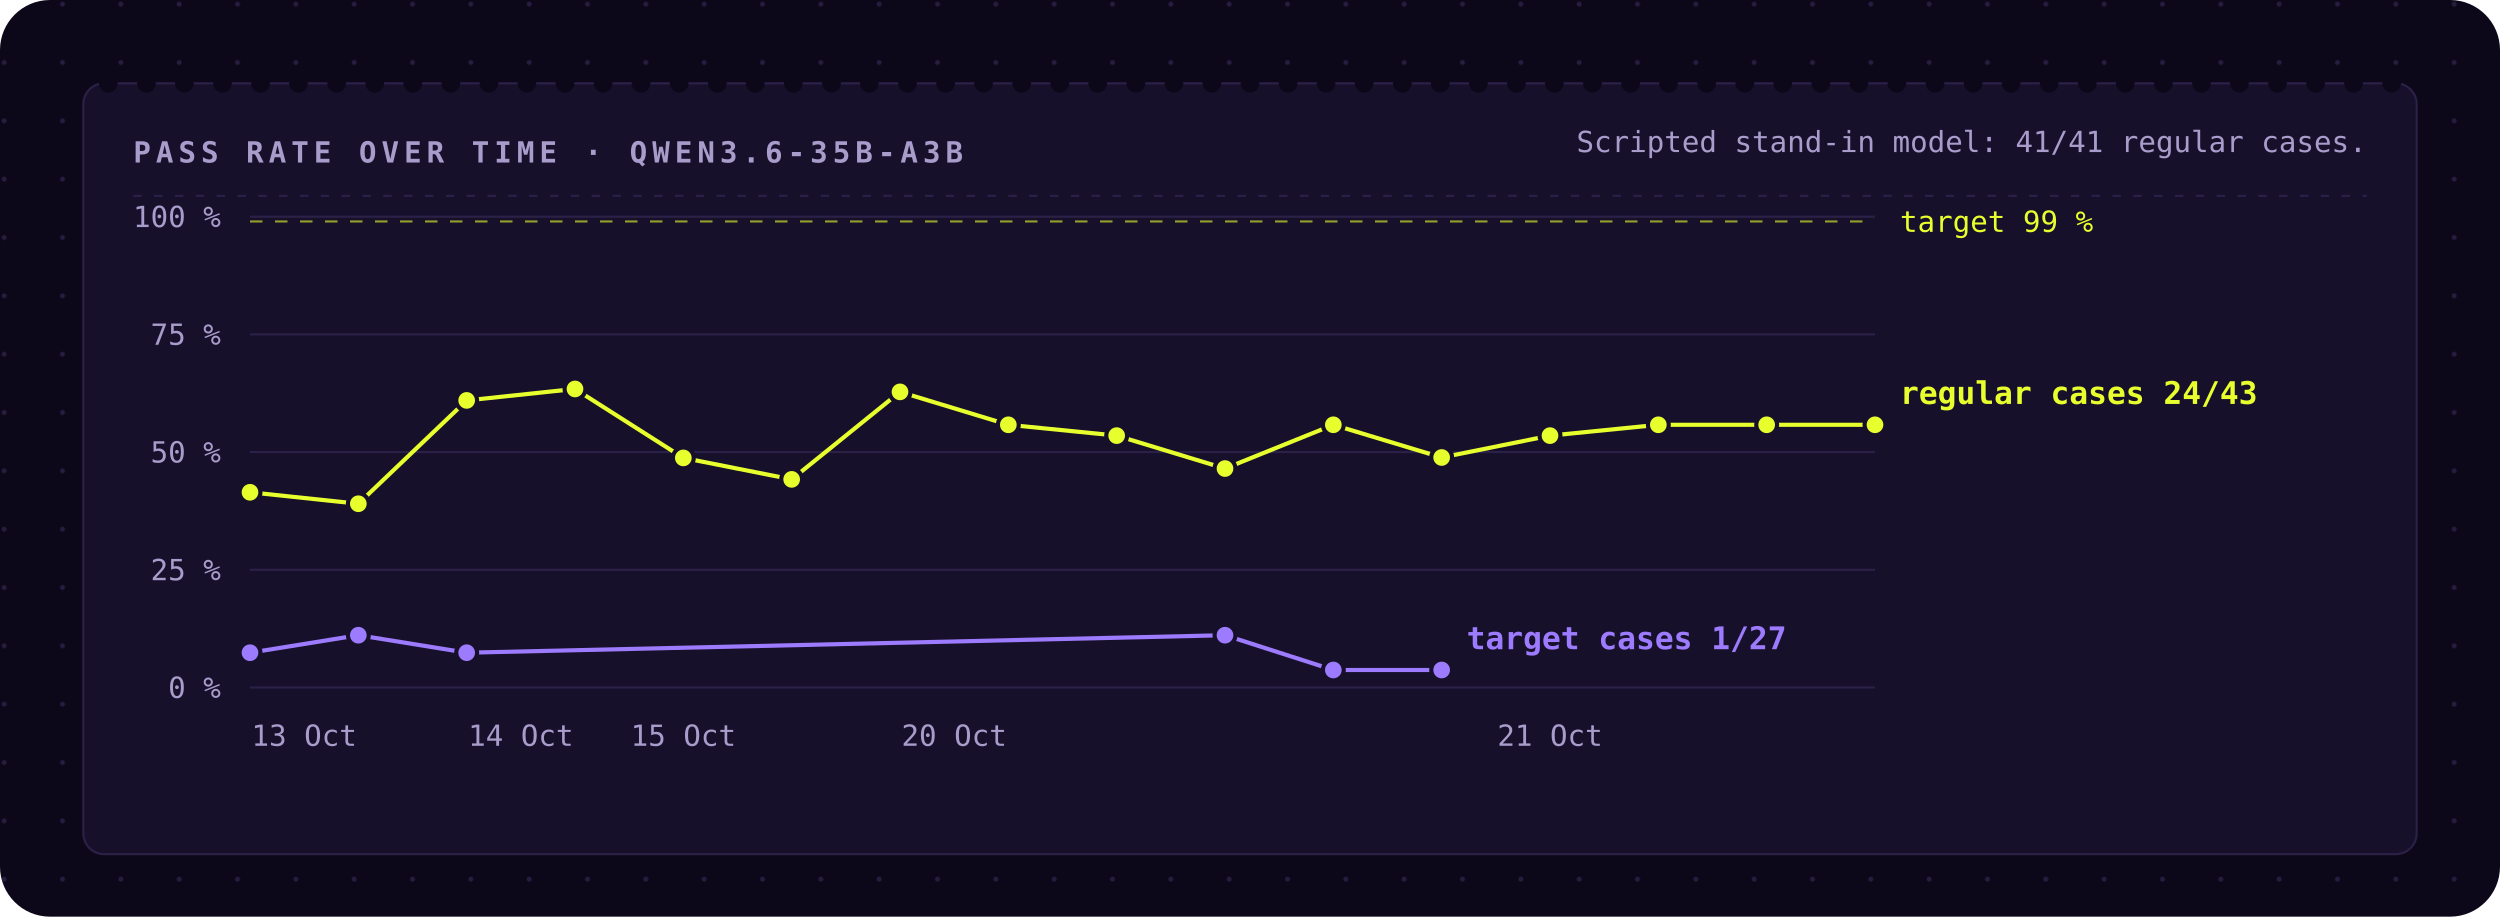
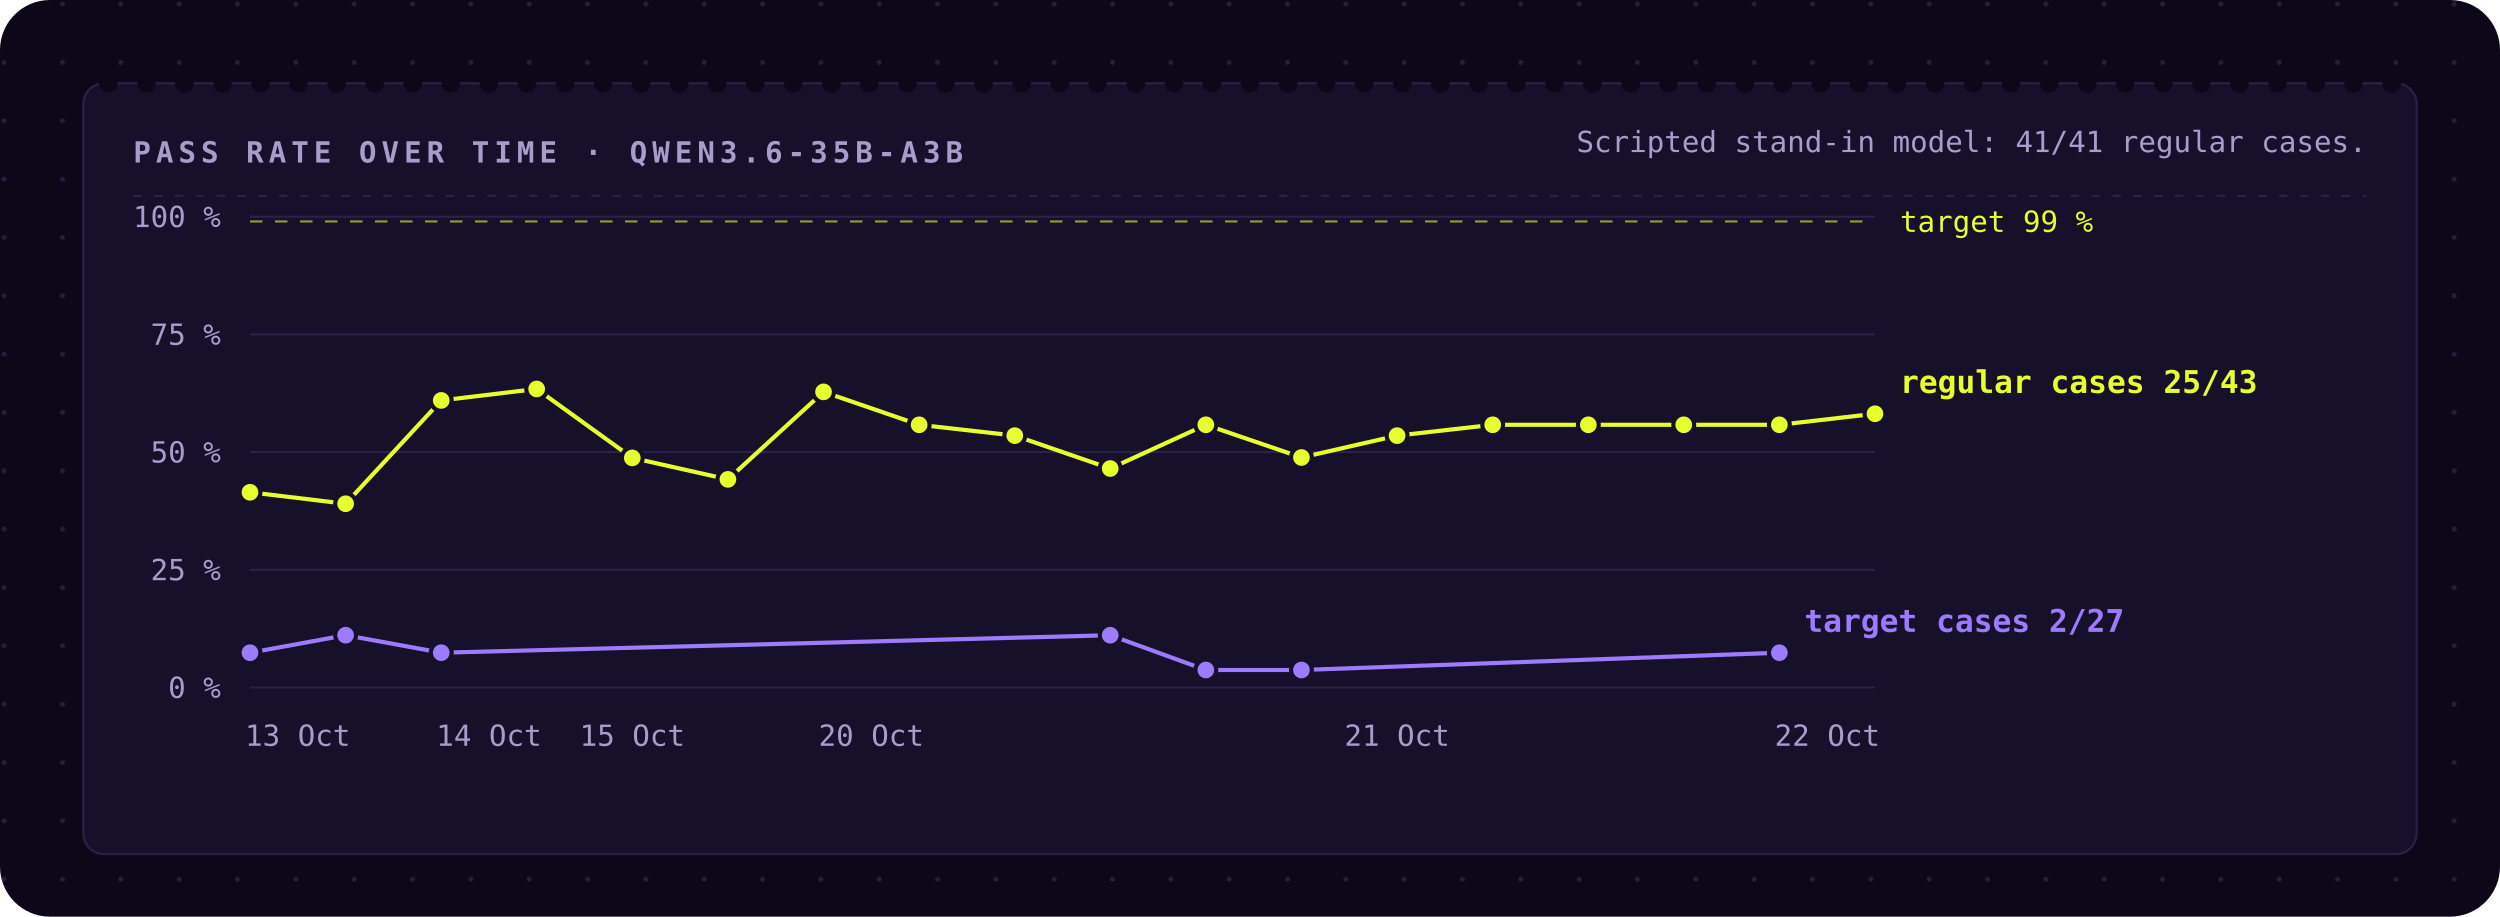
<svg xmlns="http://www.w3.org/2000/svg" width="1200" height="440" viewBox="0 0 1200 440" role="img" aria-labelledby="t d">
  <style>text{font-family:ui-monospace, 'JetBrains Mono', 'SF Mono', Menlo, Consolas, 'DejaVu Sans Mono', monospace}</style>
  <defs>
    <filter id="glow" filterUnits="userSpaceOnUse" x="0" y="0" width="1200" height="440">
      <feGaussianBlur stdDeviation="6" />
    </filter>
    <filter id="soft" filterUnits="userSpaceOnUse" x="0" y="0" width="1200" height="440">
      <feGaussianBlur stdDeviation="2.2" />
    </filter>
  </defs>
  <rect width="1200" height="440" rx="24" fill="#0D0819" />
  <pattern id="dots" width="28" height="28" patternUnits="userSpaceOnUse">
    <circle cx="2" cy="2" r="1.2" fill="#2B2148" />
  </pattern>
  <rect width="1200" height="440" rx="24" fill="url(#dots)" opacity="0.8" />
  <rect x="40" y="40" width="1120" height="370" rx="10" fill="#17102B" stroke="#2B2148" />
  <circle cx="52" cy="40" r="4.5" fill="#0D0819" />
  <circle cx="70.3" cy="40" r="4.5" fill="#0D0819" />
  <circle cx="88.5" cy="40" r="4.5" fill="#0D0819" />
  <circle cx="106.8" cy="40" r="4.5" fill="#0D0819" />
  <circle cx="125.1" cy="40" r="4.5" fill="#0D0819" />
  <circle cx="143.3" cy="40" r="4.5" fill="#0D0819" />
  <circle cx="161.6" cy="40" r="4.5" fill="#0D0819" />
  <circle cx="179.9" cy="40" r="4.5" fill="#0D0819" />
  <circle cx="198.1" cy="40" r="4.5" fill="#0D0819" />
  <circle cx="216.4" cy="40" r="4.5" fill="#0D0819" />
  <circle cx="234.7" cy="40" r="4.5" fill="#0D0819" />
  <circle cx="252.9" cy="40" r="4.5" fill="#0D0819" />
  <circle cx="271.2" cy="40" r="4.5" fill="#0D0819" />
  <circle cx="289.5" cy="40" r="4.5" fill="#0D0819" />
  <circle cx="307.7" cy="40" r="4.5" fill="#0D0819" />
  <circle cx="326" cy="40" r="4.5" fill="#0D0819" />
  <circle cx="344.3" cy="40" r="4.5" fill="#0D0819" />
  <circle cx="362.5" cy="40" r="4.5" fill="#0D0819" />
  <circle cx="380.8" cy="40" r="4.5" fill="#0D0819" />
  <circle cx="399.1" cy="40" r="4.5" fill="#0D0819" />
  <circle cx="417.3" cy="40" r="4.5" fill="#0D0819" />
  <circle cx="435.6" cy="40" r="4.5" fill="#0D0819" />
  <circle cx="453.9" cy="40" r="4.5" fill="#0D0819" />
  <circle cx="472.1" cy="40" r="4.5" fill="#0D0819" />
  <circle cx="490.4" cy="40" r="4.5" fill="#0D0819" />
  <circle cx="508.7" cy="40" r="4.5" fill="#0D0819" />
  <circle cx="526.9" cy="40" r="4.5" fill="#0D0819" />
  <circle cx="545.2" cy="40" r="4.5" fill="#0D0819" />
  <circle cx="563.5" cy="40" r="4.5" fill="#0D0819" />
  <circle cx="581.7" cy="40" r="4.5" fill="#0D0819" />
  <circle cx="600" cy="40" r="4.5" fill="#0D0819" />
  <circle cx="618.3" cy="40" r="4.5" fill="#0D0819" />
  <circle cx="636.5" cy="40" r="4.5" fill="#0D0819" />
  <circle cx="654.8" cy="40" r="4.5" fill="#0D0819" />
  <circle cx="673.1" cy="40" r="4.5" fill="#0D0819" />
  <circle cx="691.3" cy="40" r="4.5" fill="#0D0819" />
  <circle cx="709.6" cy="40" r="4.5" fill="#0D0819" />
  <circle cx="727.9" cy="40" r="4.5" fill="#0D0819" />
  <circle cx="746.1" cy="40" r="4.5" fill="#0D0819" />
  <circle cx="764.4" cy="40" r="4.5" fill="#0D0819" />
  <circle cx="782.7" cy="40" r="4.5" fill="#0D0819" />
  <circle cx="800.9" cy="40" r="4.5" fill="#0D0819" />
  <circle cx="819.2" cy="40" r="4.5" fill="#0D0819" />
  <circle cx="837.5" cy="40" r="4.5" fill="#0D0819" />
  <circle cx="855.7" cy="40" r="4.5" fill="#0D0819" />
  <circle cx="874" cy="40" r="4.5" fill="#0D0819" />
  <circle cx="892.3" cy="40" r="4.5" fill="#0D0819" />
  <circle cx="910.5" cy="40" r="4.5" fill="#0D0819" />
  <circle cx="928.8" cy="40" r="4.5" fill="#0D0819" />
  <circle cx="947.1" cy="40" r="4.5" fill="#0D0819" />
  <circle cx="965.3" cy="40" r="4.5" fill="#0D0819" />
  <circle cx="983.6" cy="40" r="4.5" fill="#0D0819" />
  <circle cx="1001.9" cy="40" r="4.5" fill="#0D0819" />
  <circle cx="1020.1" cy="40" r="4.5" fill="#0D0819" />
  <circle cx="1038.4" cy="40" r="4.5" fill="#0D0819" />
  <circle cx="1056.7" cy="40" r="4.5" fill="#0D0819" />
  <circle cx="1074.9" cy="40" r="4.5" fill="#0D0819" />
  <circle cx="1093.2" cy="40" r="4.5" fill="#0D0819" />
  <circle cx="1111.5" cy="40" r="4.5" fill="#0D0819" />
  <circle cx="1129.7" cy="40" r="4.5" fill="#0D0819" />
  <circle cx="1148" cy="40" r="4.5" fill="#0D0819" />
  <text x="64" y="78" font-size="14" fill="#A89CCB" font-weight="700" letter-spacing="2.4">PASS RATE OVER TIME · QWEN3.6-35B-A3B</text>
  <text x="1136" y="78" font-size="14" fill="#A89CCB" text-anchor="end" />
  <line x1="64" y1="94" x2="1136" y2="94" stroke="#2B2148" stroke-dasharray="4 6" />
  <line x1="120" y1="330" x2="900" y2="330" stroke="#2B2148" />
  <text x="106" y="335" font-size="14" fill="#A89CCB" text-anchor="end">0 %</text>
  <line x1="120" y1="273.5" x2="900" y2="273.5" stroke="#2B2148" />
  <text x="106" y="278.5" font-size="14" fill="#A89CCB" text-anchor="end">25 %</text>
  <line x1="120" y1="217" x2="900" y2="217" stroke="#2B2148" />
  <text x="106" y="222" font-size="14" fill="#A89CCB" text-anchor="end">50 %</text>
  <line x1="120" y1="160.5" x2="900" y2="160.5" stroke="#2B2148" />
  <text x="106" y="165.5" font-size="14" fill="#A89CCB" text-anchor="end">75 %</text>
  <line x1="120" y1="104" x2="900" y2="104" stroke="#2B2148" />
  <text x="106" y="109" font-size="14" fill="#A89CCB" text-anchor="end">100 %</text>
  <line x1="120" y1="106.3" x2="900" y2="106.3" stroke="#E8FF2E" stroke-dasharray="6 6" opacity="0.6" />
  <text x="912" y="111.3" font-size="14" fill="#E8FF2E">target 99 %</text>
-   <text x="146" y="358" font-size="14" fill="#A89CCB" text-anchor="middle">13 Oct</text>
-   <text x="250" y="358" font-size="14" fill="#A89CCB" text-anchor="middle">14 Oct</text>
-   <text x="328" y="358" font-size="14" fill="#A89CCB" text-anchor="middle">15 Oct</text>
-   <text x="458" y="358" font-size="14" fill="#A89CCB" text-anchor="middle">20 Oct</text>
-   <text x="744" y="358" font-size="14" fill="#A89CCB" text-anchor="middle">21 Oct</text>
-   <path d="M120 236.3 L172 241.8 L224 192.2 L276 186.7 L328 219.8 L380 230.1 L432 188.1 L484 203.9 L536 209.1 L588 224.9 L640 203.9 L692 219.6 L744 209.1 L796 203.9 L848 203.9 L900 203.9" fill="none" stroke="#E8FF2E" stroke-width="2" stroke-linejoin="round" />
+   <text x="142.9" y="358" font-size="14" fill="#A89CCB" text-anchor="middle">13 Oct</text>
+   <text x="234.7" y="358" font-size="14" fill="#A89CCB" text-anchor="middle">14 Oct</text>
+   <text x="303.5" y="358" font-size="14" fill="#A89CCB" text-anchor="middle">15 Oct</text>
+   <text x="418.2" y="358" font-size="14" fill="#A89CCB" text-anchor="middle">20 Oct</text>
+   <text x="670.6" y="358" font-size="14" fill="#A89CCB" text-anchor="middle">21 Oct</text>
+   <text x="877.1" y="358" font-size="14" fill="#A89CCB" text-anchor="middle">22 Oct</text>
+   <path d="M120 236.3 L165.9 241.8 L211.8 192.2 L257.6 186.7 L303.5 219.8 L349.4 230.1 L395.3 188.1 L441.2 203.9 L487.1 209.1 L532.9 224.9 L578.8 203.9 L624.7 219.6 L670.6 209.1 L716.5 203.9 L762.4 203.9 L808.2 203.9 L854.1 203.9 L900 198.6" fill="none" stroke="#E8FF2E" stroke-width="2" stroke-linejoin="round" />
  <circle cx="120" cy="236.3" r="5" fill="#E8FF2E" stroke="#17102B" stroke-width="2" />
-   <circle cx="172" cy="241.8" r="5" fill="#E8FF2E" stroke="#17102B" stroke-width="2" />
-   <circle cx="224" cy="192.2" r="5" fill="#E8FF2E" stroke="#17102B" stroke-width="2" />
-   <circle cx="276" cy="186.7" r="5" fill="#E8FF2E" stroke="#17102B" stroke-width="2" />
-   <circle cx="328" cy="219.8" r="5" fill="#E8FF2E" stroke="#17102B" stroke-width="2" />
-   <circle cx="380" cy="230.1" r="5" fill="#E8FF2E" stroke="#17102B" stroke-width="2" />
-   <circle cx="432" cy="188.1" r="5" fill="#E8FF2E" stroke="#17102B" stroke-width="2" />
-   <circle cx="484" cy="203.9" r="5" fill="#E8FF2E" stroke="#17102B" stroke-width="2" />
-   <circle cx="536" cy="209.1" r="5" fill="#E8FF2E" stroke="#17102B" stroke-width="2" />
-   <circle cx="588" cy="224.9" r="5" fill="#E8FF2E" stroke="#17102B" stroke-width="2" />
-   <circle cx="640" cy="203.9" r="5" fill="#E8FF2E" stroke="#17102B" stroke-width="2" />
-   <circle cx="692" cy="219.6" r="5" fill="#E8FF2E" stroke="#17102B" stroke-width="2" />
-   <circle cx="744" cy="209.1" r="5" fill="#E8FF2E" stroke="#17102B" stroke-width="2" />
-   <circle cx="796" cy="203.9" r="5" fill="#E8FF2E" stroke="#17102B" stroke-width="2" />
-   <circle cx="848" cy="203.9" r="5" fill="#E8FF2E" stroke="#17102B" stroke-width="2" />
-   <circle cx="900" cy="203.9" r="5" fill="#E8FF2E" stroke="#17102B" stroke-width="2" />
-   <text x="912" y="193.9" font-size="15" fill="#E8FF2E" font-weight="700">regular cases 24/43</text>
-   <path d="M120 313.3 L172 304.9 L224 313.3 L588 304.9 L640 321.6 L692 321.6" fill="none" stroke="#9D7BFF" stroke-width="2" stroke-linejoin="round" />
+   <circle cx="165.9" cy="241.8" r="5" fill="#E8FF2E" stroke="#17102B" stroke-width="2" />
+   <circle cx="211.8" cy="192.2" r="5" fill="#E8FF2E" stroke="#17102B" stroke-width="2" />
+   <circle cx="257.6" cy="186.7" r="5" fill="#E8FF2E" stroke="#17102B" stroke-width="2" />
+   <circle cx="303.5" cy="219.8" r="5" fill="#E8FF2E" stroke="#17102B" stroke-width="2" />
+   <circle cx="349.4" cy="230.1" r="5" fill="#E8FF2E" stroke="#17102B" stroke-width="2" />
+   <circle cx="395.3" cy="188.1" r="5" fill="#E8FF2E" stroke="#17102B" stroke-width="2" />
+   <circle cx="441.2" cy="203.9" r="5" fill="#E8FF2E" stroke="#17102B" stroke-width="2" />
+   <circle cx="487.1" cy="209.1" r="5" fill="#E8FF2E" stroke="#17102B" stroke-width="2" />
+   <circle cx="532.9" cy="224.9" r="5" fill="#E8FF2E" stroke="#17102B" stroke-width="2" />
+   <circle cx="578.8" cy="203.9" r="5" fill="#E8FF2E" stroke="#17102B" stroke-width="2" />
+   <circle cx="624.7" cy="219.6" r="5" fill="#E8FF2E" stroke="#17102B" stroke-width="2" />
+   <circle cx="670.6" cy="209.1" r="5" fill="#E8FF2E" stroke="#17102B" stroke-width="2" />
+   <circle cx="716.5" cy="203.9" r="5" fill="#E8FF2E" stroke="#17102B" stroke-width="2" />
+   <circle cx="762.4" cy="203.9" r="5" fill="#E8FF2E" stroke="#17102B" stroke-width="2" />
+   <circle cx="808.2" cy="203.9" r="5" fill="#E8FF2E" stroke="#17102B" stroke-width="2" />
+   <circle cx="854.1" cy="203.9" r="5" fill="#E8FF2E" stroke="#17102B" stroke-width="2" />
+   <circle cx="900" cy="198.6" r="5" fill="#E8FF2E" stroke="#17102B" stroke-width="2" />
+   <text x="912" y="188.6" font-size="15" fill="#E8FF2E" font-weight="700">regular cases 25/43</text>
+   <path d="M120 313.3 L165.9 304.9 L211.8 313.3 L532.9 304.9 L578.8 321.6 L624.7 321.6 L854.1 313.3" fill="none" stroke="#9D7BFF" stroke-width="2" stroke-linejoin="round" />
  <circle cx="120" cy="313.3" r="5" fill="#9D7BFF" stroke="#17102B" stroke-width="2" />
-   <circle cx="172" cy="304.9" r="5" fill="#9D7BFF" stroke="#17102B" stroke-width="2" />
-   <circle cx="224" cy="313.3" r="5" fill="#9D7BFF" stroke="#17102B" stroke-width="2" />
-   <circle cx="588" cy="304.9" r="5" fill="#9D7BFF" stroke="#17102B" stroke-width="2" />
-   <circle cx="640" cy="321.6" r="5" fill="#9D7BFF" stroke="#17102B" stroke-width="2" />
-   <circle cx="692" cy="321.6" r="5" fill="#9D7BFF" stroke="#17102B" stroke-width="2" />
-   <text x="704" y="311.6" font-size="15" fill="#9D7BFF" font-weight="700">target cases 1/27</text>
+   <circle cx="165.9" cy="304.9" r="5" fill="#9D7BFF" stroke="#17102B" stroke-width="2" />
+   <circle cx="211.8" cy="313.3" r="5" fill="#9D7BFF" stroke="#17102B" stroke-width="2" />
+   <circle cx="532.9" cy="304.9" r="5" fill="#9D7BFF" stroke="#17102B" stroke-width="2" />
+   <circle cx="578.8" cy="321.6" r="5" fill="#9D7BFF" stroke="#17102B" stroke-width="2" />
+   <circle cx="624.7" cy="321.6" r="5" fill="#9D7BFF" stroke="#17102B" stroke-width="2" />
+   <circle cx="854.1" cy="313.3" r="5" fill="#9D7BFF" stroke="#17102B" stroke-width="2" />
+   <text x="866.1" y="303.3" font-size="15" fill="#9D7BFF" font-weight="700">target cases 2/27</text>
  <text x="1136" y="73" font-size="14" fill="#A89CCB" text-anchor="end">Scripted stand-in model: 41/41 regular cases.</text>
</svg>
